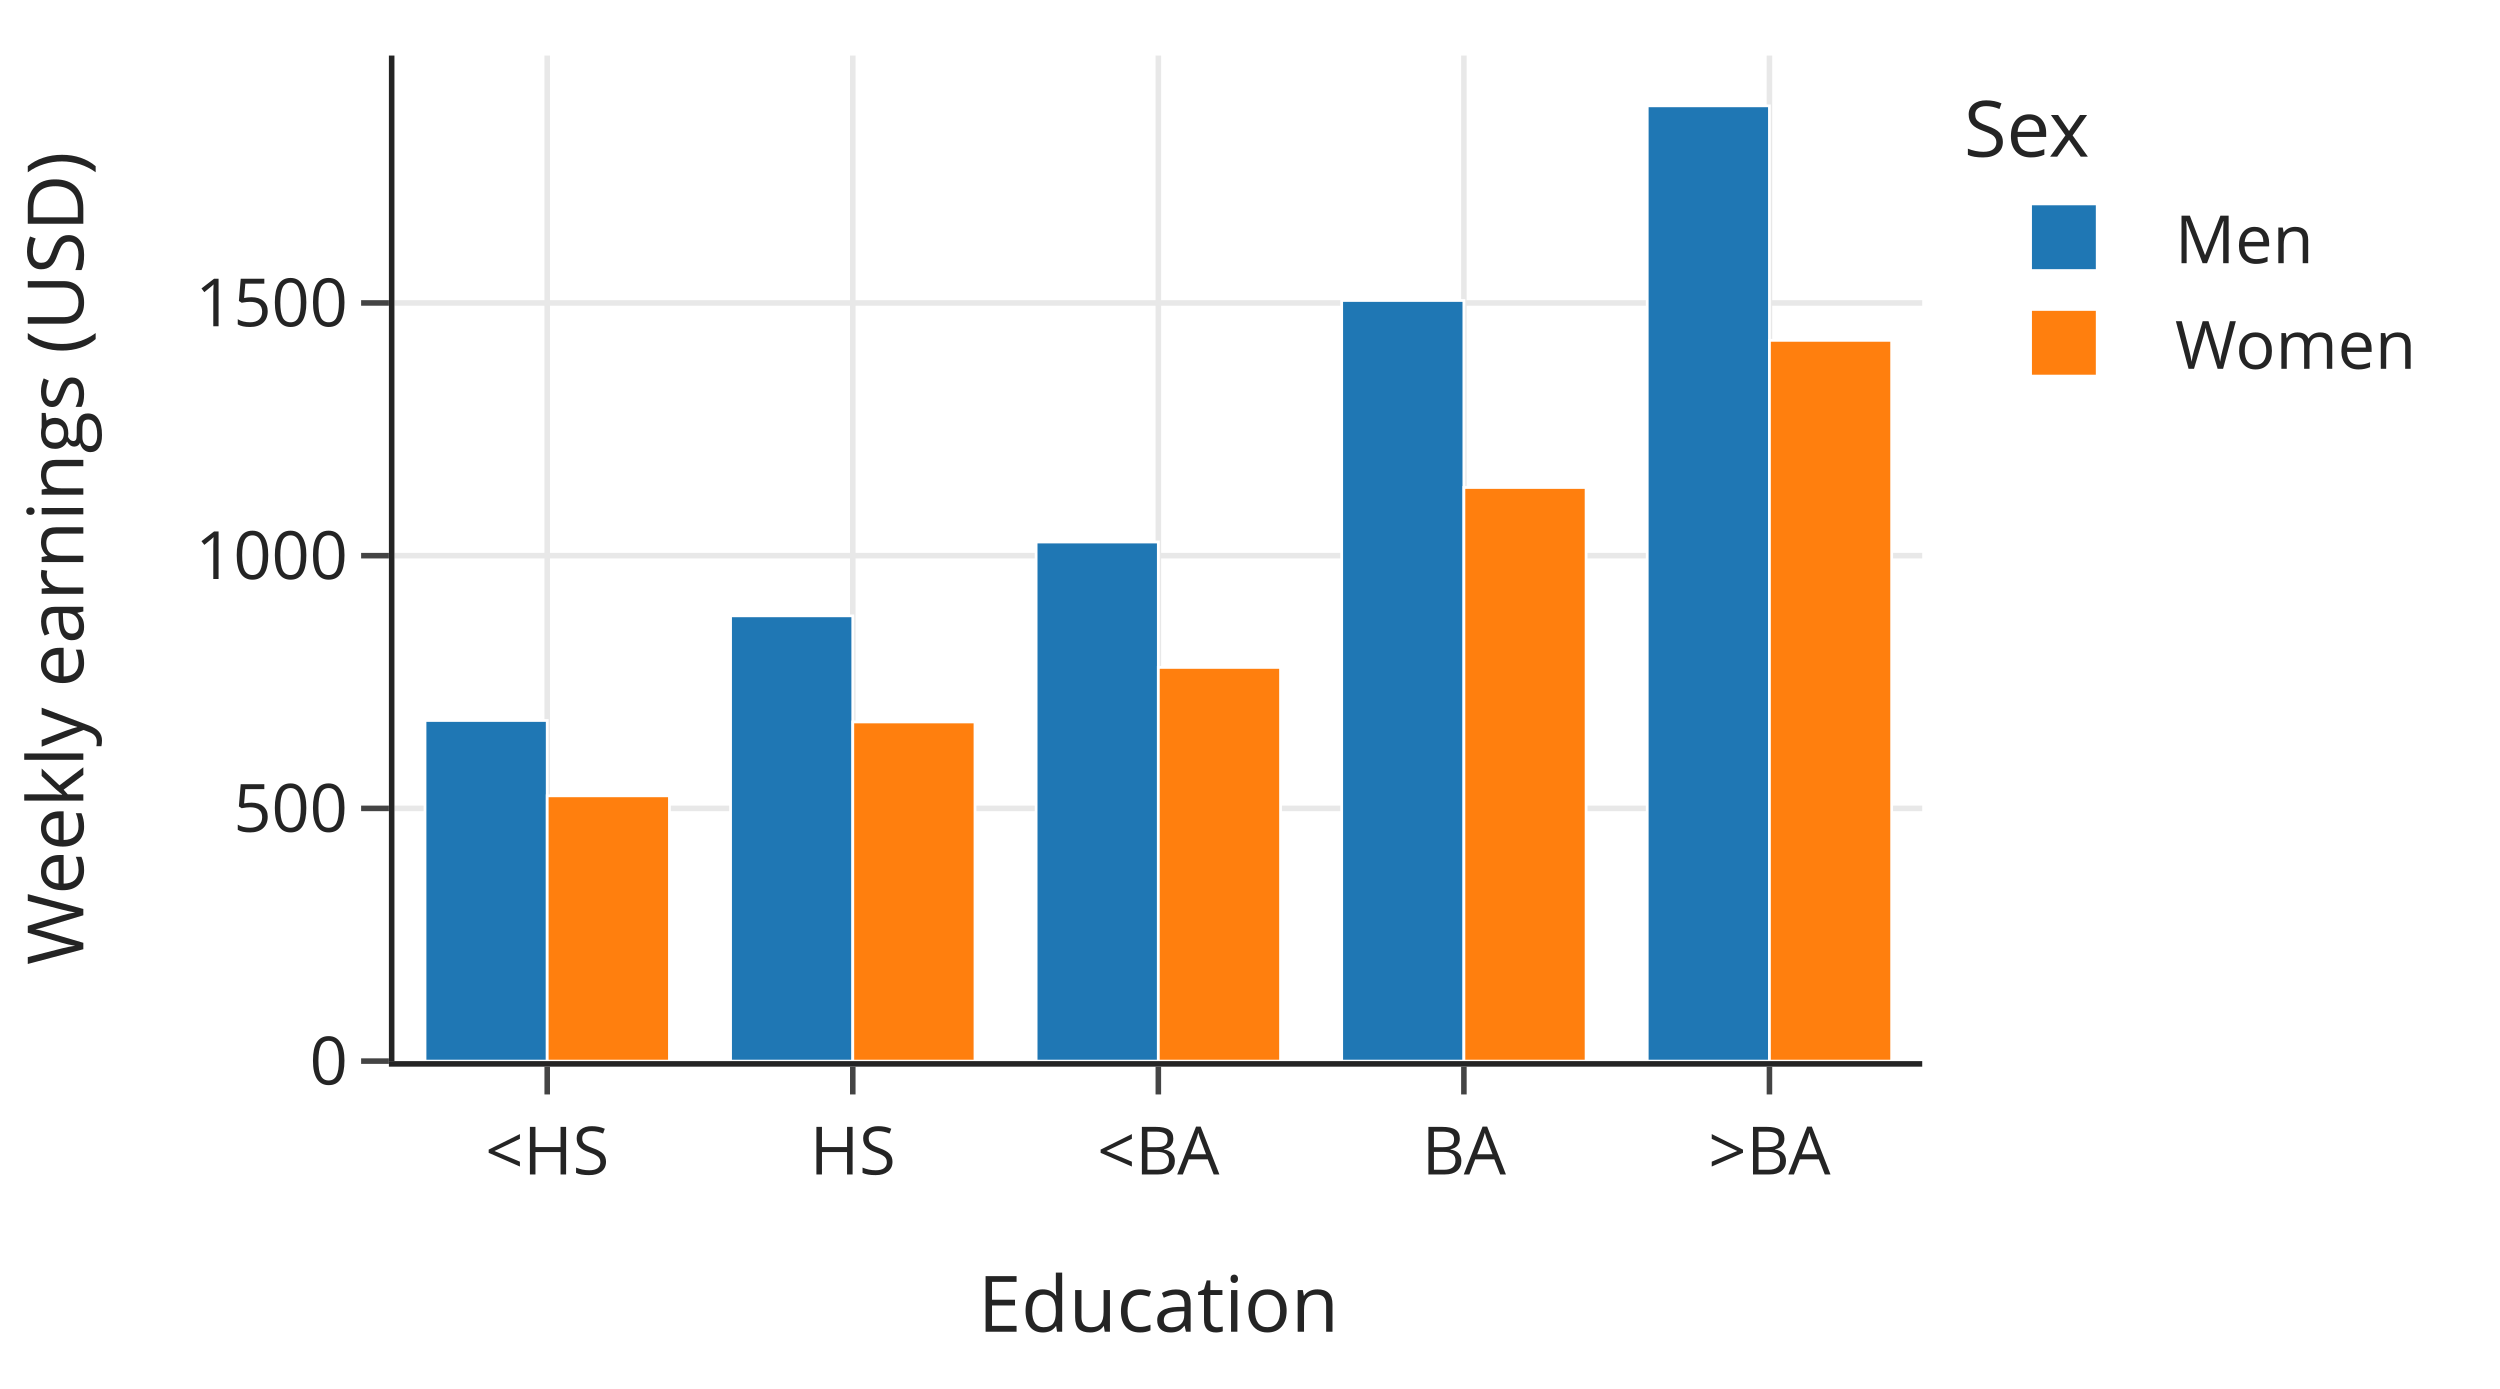
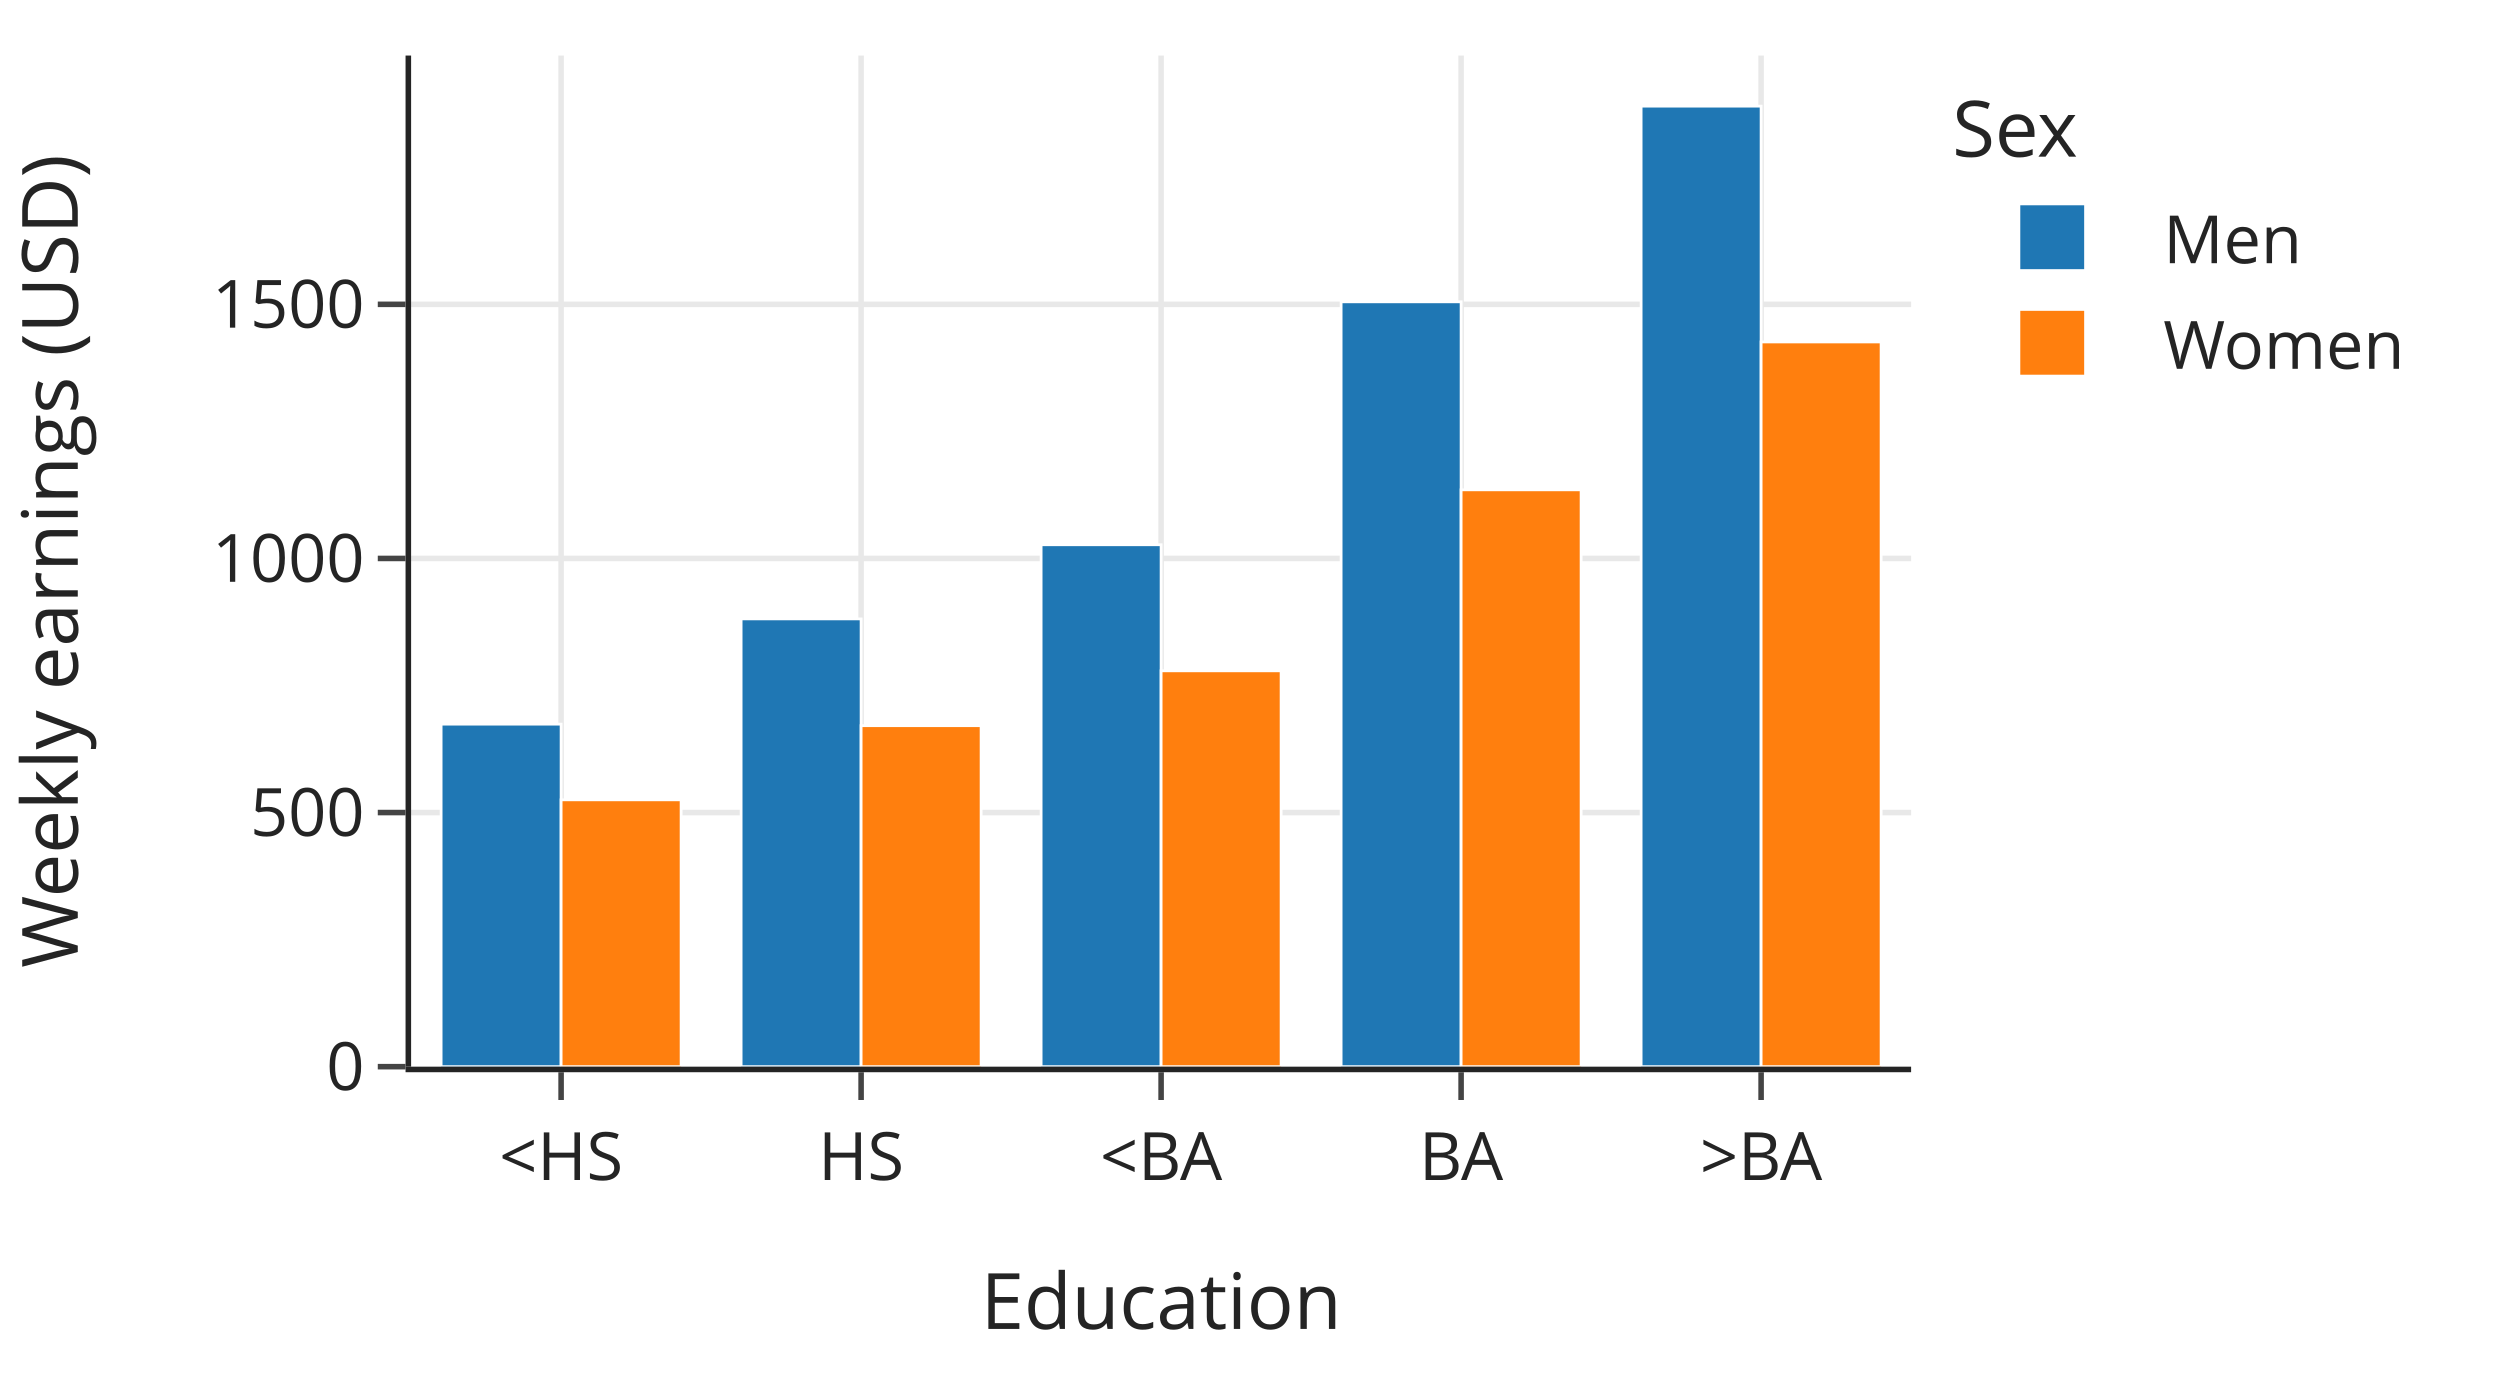
<svg xmlns="http://www.w3.org/2000/svg" class="main-svg" width="450" height="250" style="" viewBox="0 0 450 250">
  <rect x="0" y="0" width="450" height="250" style="fill: rgb(255, 255, 255); fill-opacity: 1;" />
-   <defs id="defs-8a1c3d">
+   <defs id="defs-b40a2c">
    <g class="clips">
-       <clipPath id="clip8a1c3dxyplot" class="plotclip">
-         <rect width="275" height="181" />
-       </clipPath>
-       <clipPath class="axesclip" id="clip8a1c3dx">
-         <rect x="71" y="0" width="275" height="250" />
-       </clipPath>
-       <clipPath class="axesclip" id="clip8a1c3dy">
-         <rect x="0" y="10" width="450" height="181" />
-       </clipPath>
-       <clipPath class="axesclip" id="clip8a1c3dxy">
-         <rect x="71" y="10" width="275" height="181" />
+       <clipPath id="clipb40a2cxyplot" class="plotclip">
+         <rect width="270" height="182" />
+       </clipPath>
+       <clipPath class="axesclip" id="clipb40a2cx">
+         <rect x="74" y="0" width="270" height="250" />
+       </clipPath>
+       <clipPath class="axesclip" id="clipb40a2cy">
+         <rect x="0" y="10" width="450" height="182" />
+       </clipPath>
+       <clipPath class="axesclip" id="clipb40a2cxy">
+         <rect x="74" y="10" width="270" height="182" />
      </clipPath>
    </g>
    <g class="gradients" />
    <g class="patterns" />
  </defs>
  <g class="bglayer" />
  <g class="layer-below">
    <g class="imagelayer" />
    <g class="shapelayer" />
  </g>
  <g class="cartesianlayer">
    <g class="subplot xy">
      <g class="layer-subplot">
        <g class="shapelayer" />
        <g class="imagelayer" />
      </g>
+       <g class="minor-gridlayer">
+         <g class="x" />
+         <g class="y" />
+       </g>
      <g class="gridlayer">
        <g class="x">
-           <path class="xgrid crisp" transform="translate(98.5,0)" d="M0,10v181" style="stroke: rgb(232, 232, 232); stroke-opacity: 1; stroke-width: 1px;" />
-           <path class="xgrid crisp" transform="translate(153.5,0)" d="M0,10v181" style="stroke: rgb(232, 232, 232); stroke-opacity: 1; stroke-width: 1px;" />
-           <path class="xgrid crisp" transform="translate(208.5,0)" d="M0,10v181" style="stroke: rgb(232, 232, 232); stroke-opacity: 1; stroke-width: 1px;" />
-           <path class="xgrid crisp" transform="translate(263.5,0)" d="M0,10v181" style="stroke: rgb(232, 232, 232); stroke-opacity: 1; stroke-width: 1px;" />
-           <path class="xgrid crisp" transform="translate(318.5,0)" d="M0,10v181" style="stroke: rgb(232, 232, 232); stroke-opacity: 1; stroke-width: 1px;" />
+           <path class="xgrid crisp" transform="translate(101,0)" d="M0,10v182" style="stroke: rgb(232, 232, 232); stroke-opacity: 1; stroke-width: 1px;" />
+           <path class="xgrid crisp" transform="translate(155,0)" d="M0,10v182" style="stroke: rgb(232, 232, 232); stroke-opacity: 1; stroke-width: 1px;" />
+           <path class="xgrid crisp" transform="translate(209,0)" d="M0,10v182" style="stroke: rgb(232, 232, 232); stroke-opacity: 1; stroke-width: 1px;" />
+           <path class="xgrid crisp" transform="translate(263,0)" d="M0,10v182" style="stroke: rgb(232, 232, 232); stroke-opacity: 1; stroke-width: 1px;" />
+           <path class="xgrid crisp" transform="translate(317,0)" d="M0,10v182" style="stroke: rgb(232, 232, 232); stroke-opacity: 1; stroke-width: 1px;" />
        </g>
        <g class="y">
-           <path class="ygrid crisp" transform="translate(0,145.51)" d="M71,0h275" style="stroke: rgb(232, 232, 232); stroke-opacity: 1; stroke-width: 1px;" />
-           <path class="ygrid crisp" transform="translate(0,100.02)" d="M71,0h275" style="stroke: rgb(232, 232, 232); stroke-opacity: 1; stroke-width: 1px;" />
-           <path class="ygrid crisp" transform="translate(0,54.53)" d="M71,0h275" style="stroke: rgb(232, 232, 232); stroke-opacity: 1; stroke-width: 1px;" />
+           <path class="ygrid crisp" transform="translate(0,146.26)" d="M74,0h270" style="stroke: rgb(232, 232, 232); stroke-opacity: 1; stroke-width: 1px;" />
+           <path class="ygrid crisp" transform="translate(0,100.52)" d="M74,0h270" style="stroke: rgb(232, 232, 232); stroke-opacity: 1; stroke-width: 1px;" />
+           <path class="ygrid crisp" transform="translate(0,54.78)" d="M74,0h270" style="stroke: rgb(232, 232, 232); stroke-opacity: 1; stroke-width: 1px;" />
        </g>
      </g>
      <g class="zerolinelayer" />
      <path class="xlines-below" />
      <path class="ylines-below" />
      <g class="overlines-below" />
      <g class="xaxislayer-below" />
      <g class="yaxislayer-below" />
      <g class="overaxes-below" />
-       <g class="plot" transform="translate(71,10)" clip-path="url(#clip8a1c3dxyplot)">
+       <g class="plot" transform="translate(74,10)" clip-path="url(#clipb40a2cxyplot)">
        <g class="barlayer mlayer">
          <g class="trace bars" style="opacity: 1;">
            <g class="points">
              <g class="point">
-                 <path d="M5.5,181V119.68H27.5V181Z" style="vector-effect: non-scaling-stroke; opacity: 1; stroke-width: 0.5px; fill: rgb(31, 119, 180); fill-opacity: 1; stroke: rgb(255, 255, 255); stroke-opacity: 1;" />
-               </g>
-               <g class="point">
-                 <path d="M60.5,181V100.85H82.5V181Z" style="vector-effect: non-scaling-stroke; opacity: 1; stroke-width: 0.5px; fill: rgb(31, 119, 180); fill-opacity: 1; stroke: rgb(255, 255, 255); stroke-opacity: 1;" />
-               </g>
-               <g class="point">
-                 <path d="M115.5,181V87.56H137.5V181Z" style="vector-effect: non-scaling-stroke; opacity: 1; stroke-width: 0.5px; fill: rgb(31, 119, 180); fill-opacity: 1; stroke: rgb(255, 255, 255); stroke-opacity: 1;" />
-               </g>
-               <g class="point">
-                 <path d="M170.5,181V44.08H192.5V181Z" style="vector-effect: non-scaling-stroke; opacity: 1; stroke-width: 0.5px; fill: rgb(31, 119, 180); fill-opacity: 1; stroke: rgb(255, 255, 255); stroke-opacity: 1;" />
-               </g>
-               <g class="point">
-                 <path d="M225.5,181V9.05H247.5V181Z" style="vector-effect: non-scaling-stroke; opacity: 1; stroke-width: 0.5px; fill: rgb(31, 119, 180); fill-opacity: 1; stroke: rgb(255, 255, 255); stroke-opacity: 1;" />
+                 <path d="M5.4,182V120.34H27V182Z" style="vector-effect: none; opacity: 1; stroke-width: 0.5px; fill: rgb(31, 119, 180); fill-opacity: 1; stroke: rgb(255, 255, 255); stroke-opacity: 1;" />
+               </g>
+               <g class="point">
+                 <path d="M59.4,182V101.4H81V182Z" style="vector-effect: none; opacity: 1; stroke-width: 0.5px; fill: rgb(31, 119, 180); fill-opacity: 1; stroke: rgb(255, 255, 255); stroke-opacity: 1;" />
+               </g>
+               <g class="point">
+                 <path d="M113.4,182V88.05H135V182Z" style="vector-effect: none; opacity: 1; stroke-width: 0.5px; fill: rgb(31, 119, 180); fill-opacity: 1; stroke: rgb(255, 255, 255); stroke-opacity: 1;" />
+               </g>
+               <g class="point">
+                 <path d="M167.4,182V44.32H189V182Z" style="vector-effect: none; opacity: 1; stroke-width: 0.5px; fill: rgb(31, 119, 180); fill-opacity: 1; stroke: rgb(255, 255, 255); stroke-opacity: 1;" />
+               </g>
+               <g class="point">
+                 <path d="M221.4,182V9.1H243V182Z" style="vector-effect: none; opacity: 1; stroke-width: 0.5px; fill: rgb(31, 119, 180); fill-opacity: 1; stroke: rgb(255, 255, 255); stroke-opacity: 1;" />
              </g>
            </g>
          </g>
          <g class="trace bars" style="opacity: 1;">
            <g class="points">
              <g class="point">
-                 <path d="M27.5,181V133.24H49.5V181Z" style="vector-effect: non-scaling-stroke; opacity: 1; stroke-width: 0.5px; fill: rgb(255, 127, 14); fill-opacity: 1; stroke: rgb(255, 255, 255); stroke-opacity: 1;" />
-               </g>
-               <g class="point">
-                 <path d="M82.5,181V119.95H104.5V181Z" style="vector-effect: non-scaling-stroke; opacity: 1; stroke-width: 0.5px; fill: rgb(255, 127, 14); fill-opacity: 1; stroke: rgb(255, 255, 255); stroke-opacity: 1;" />
-               </g>
-               <g class="point">
-                 <path d="M137.5,181V110.13H159.5V181Z" style="vector-effect: non-scaling-stroke; opacity: 1; stroke-width: 0.5px; fill: rgb(255, 127, 14); fill-opacity: 1; stroke: rgb(255, 255, 255); stroke-opacity: 1;" />
-               </g>
-               <g class="point">
-                 <path d="M192.5,181V77.74H214.5V181Z" style="vector-effect: non-scaling-stroke; opacity: 1; stroke-width: 0.5px; fill: rgb(255, 127, 14); fill-opacity: 1; stroke: rgb(255, 255, 255); stroke-opacity: 1;" />
-               </g>
-               <g class="point">
-                 <path d="M247.5,181V51.26H269.5V181Z" style="vector-effect: non-scaling-stroke; opacity: 1; stroke-width: 0.5px; fill: rgb(255, 127, 14); fill-opacity: 1; stroke: rgb(255, 255, 255); stroke-opacity: 1;" />
+                 <path d="M27,182V133.97H48.6V182Z" style="vector-effect: none; opacity: 1; stroke-width: 0.5px; fill: rgb(255, 127, 14); fill-opacity: 1; stroke: rgb(255, 255, 255); stroke-opacity: 1;" />
+               </g>
+               <g class="point">
+                 <path d="M81,182V120.62H102.6V182Z" style="vector-effect: none; opacity: 1; stroke-width: 0.5px; fill: rgb(255, 127, 14); fill-opacity: 1; stroke: rgb(255, 255, 255); stroke-opacity: 1;" />
+               </g>
+               <g class="point">
+                 <path d="M135,182V110.74H156.6V182Z" style="vector-effect: none; opacity: 1; stroke-width: 0.5px; fill: rgb(255, 127, 14); fill-opacity: 1; stroke: rgb(255, 255, 255); stroke-opacity: 1;" />
+               </g>
+               <g class="point">
+                 <path d="M189,182V78.17H210.6V182Z" style="vector-effect: none; opacity: 1; stroke-width: 0.5px; fill: rgb(255, 127, 14); fill-opacity: 1; stroke: rgb(255, 255, 255); stroke-opacity: 1;" />
+               </g>
+               <g class="point">
+                 <path d="M243,182V51.55H264.6V182Z" style="vector-effect: none; opacity: 1; stroke-width: 0.5px; fill: rgb(255, 127, 14); fill-opacity: 1; stroke: rgb(255, 255, 255); stroke-opacity: 1;" />
              </g>
            </g>
          </g>
        </g>
      </g>
      <g class="overplot" />
-       <path class="xlines-above crisp" d="M70,191.5H346" style="fill: none; stroke-width: 1px; stroke: rgb(36, 36, 36); stroke-opacity: 1;" />
-       <path class="ylines-above crisp" d="M70.5,10V191" style="fill: none; stroke-width: 1px; stroke: rgb(36, 36, 36); stroke-opacity: 1;" />
+       <path class="xlines-above crisp" d="M73,192.5H344" style="fill: none; stroke-width: 1px; stroke: rgb(36, 36, 36); stroke-opacity: 1;" />
+       <path class="ylines-above crisp" d="M73.5,10V192" style="fill: none; stroke-width: 1px; stroke: rgb(36, 36, 36); stroke-opacity: 1;" />
      <g class="overlines-above" />
      <g class="xaxislayer-above">
-         <path class="xtick ticks crisp" d="M0,192v5" transform="translate(98.5,0)" style="stroke: rgb(68, 68, 68); stroke-opacity: 1; stroke-width: 1px;" />
-         <path class="xtick ticks crisp" d="M0,192v5" transform="translate(153.5,0)" style="stroke: rgb(68, 68, 68); stroke-opacity: 1; stroke-width: 1px;" />
-         <path class="xtick ticks crisp" d="M0,192v5" transform="translate(208.5,0)" style="stroke: rgb(68, 68, 68); stroke-opacity: 1; stroke-width: 1px;" />
-         <path class="xtick ticks crisp" d="M0,192v5" transform="translate(263.5,0)" style="stroke: rgb(68, 68, 68); stroke-opacity: 1; stroke-width: 1px;" />
-         <path class="xtick ticks crisp" d="M0,192v5" transform="translate(318.5,0)" style="stroke: rgb(68, 68, 68); stroke-opacity: 1; stroke-width: 1px;" />
-         <g class="xtick">
-           <text text-anchor="middle" x="0" y="211.4" transform="translate(98.5,0)" style="font-family: 'Open Sans', verdana, arial, sans-serif; font-size: 12px; fill: rgb(36, 36, 36); fill-opacity: 1; white-space: pre; opacity: 1;">&lt;HS</text>
-         </g>
-         <g class="xtick">
-           <text text-anchor="middle" x="0" y="211.4" transform="translate(153.5,0)" style="font-family: 'Open Sans', verdana, arial, sans-serif; font-size: 12px; fill: rgb(36, 36, 36); fill-opacity: 1; white-space: pre; opacity: 1;">HS</text>
-         </g>
-         <g class="xtick">
-           <text text-anchor="middle" x="0" y="211.4" transform="translate(208.5,0)" style="font-family: 'Open Sans', verdana, arial, sans-serif; font-size: 12px; fill: rgb(36, 36, 36); fill-opacity: 1; white-space: pre; opacity: 1;">&lt;BA</text>
-         </g>
-         <g class="xtick">
-           <text text-anchor="middle" x="0" y="211.4" transform="translate(263.5,0)" style="font-family: 'Open Sans', verdana, arial, sans-serif; font-size: 12px; fill: rgb(36, 36, 36); fill-opacity: 1; white-space: pre; opacity: 1;">BA</text>
-         </g>
-         <g class="xtick">
-           <text text-anchor="middle" x="0" y="211.4" transform="translate(318.5,0)" style="font-family: 'Open Sans', verdana, arial, sans-serif; font-size: 12px; fill: rgb(36, 36, 36); fill-opacity: 1; white-space: pre; opacity: 1;">&gt;BA</text>
+         <path class="xtick ticks crisp" d="M0,193v5" transform="translate(101,0)" style="stroke: rgb(68, 68, 68); stroke-opacity: 1; stroke-width: 1px;" />
+         <path class="xtick ticks crisp" d="M0,193v5" transform="translate(155,0)" style="stroke: rgb(68, 68, 68); stroke-opacity: 1; stroke-width: 1px;" />
+         <path class="xtick ticks crisp" d="M0,193v5" transform="translate(209,0)" style="stroke: rgb(68, 68, 68); stroke-opacity: 1; stroke-width: 1px;" />
+         <path class="xtick ticks crisp" d="M0,193v5" transform="translate(263,0)" style="stroke: rgb(68, 68, 68); stroke-opacity: 1; stroke-width: 1px;" />
+         <path class="xtick ticks crisp" d="M0,193v5" transform="translate(317,0)" style="stroke: rgb(68, 68, 68); stroke-opacity: 1; stroke-width: 1px;" />
+         <g class="xtick">
+           <text text-anchor="middle" x="0" y="212.4" transform="translate(101,0)" style="font-family: 'Open Sans', verdana, arial, sans-serif; font-size: 12px; fill: rgb(36, 36, 36); fill-opacity: 1; white-space: pre; opacity: 1;">&lt;HS</text>
+         </g>
+         <g class="xtick">
+           <text text-anchor="middle" x="0" y="212.4" transform="translate(155,0)" style="font-family: 'Open Sans', verdana, arial, sans-serif; font-size: 12px; fill: rgb(36, 36, 36); fill-opacity: 1; white-space: pre; opacity: 1;">HS</text>
+         </g>
+         <g class="xtick">
+           <text text-anchor="middle" x="0" y="212.4" transform="translate(209,0)" style="font-family: 'Open Sans', verdana, arial, sans-serif; font-size: 12px; fill: rgb(36, 36, 36); fill-opacity: 1; white-space: pre; opacity: 1;">&lt;BA</text>
+         </g>
+         <g class="xtick">
+           <text text-anchor="middle" x="0" y="212.4" transform="translate(263,0)" style="font-family: 'Open Sans', verdana, arial, sans-serif; font-size: 12px; fill: rgb(36, 36, 36); fill-opacity: 1; white-space: pre; opacity: 1;">BA</text>
+         </g>
+         <g class="xtick">
+           <text text-anchor="middle" x="0" y="212.4" transform="translate(317,0)" style="font-family: 'Open Sans', verdana, arial, sans-serif; font-size: 12px; fill: rgb(36, 36, 36); fill-opacity: 1; white-space: pre; opacity: 1;">&gt;BA</text>
        </g>
      </g>
      <g class="yaxislayer-above">
-         <path class="ytick ticks crisp" d="M70,0h-5" transform="translate(0,191)" style="stroke: rgb(68, 68, 68); stroke-opacity: 1; stroke-width: 1px;" />
-         <path class="ytick ticks crisp" d="M70,0h-5" transform="translate(0,145.51)" style="stroke: rgb(68, 68, 68); stroke-opacity: 1; stroke-width: 1px;" />
-         <path class="ytick ticks crisp" d="M70,0h-5" transform="translate(0,100.02)" style="stroke: rgb(68, 68, 68); stroke-opacity: 1; stroke-width: 1px;" />
-         <path class="ytick ticks crisp" d="M70,0h-5" transform="translate(0,54.53)" style="stroke: rgb(68, 68, 68); stroke-opacity: 1; stroke-width: 1px;" />
-         <g class="ytick">
-           <text text-anchor="end" x="62.6" y="4.2" transform="translate(0,191)" style="font-family: 'Open Sans', verdana, arial, sans-serif; font-size: 12px; fill: rgb(36, 36, 36); fill-opacity: 1; white-space: pre; opacity: 1;">0</text>
-         </g>
-         <g class="ytick">
-           <text text-anchor="end" x="62.6" y="4.2" style="font-family: 'Open Sans', verdana, arial, sans-serif; font-size: 12px; fill: rgb(36, 36, 36); fill-opacity: 1; white-space: pre; opacity: 1;" transform="translate(0,145.51)">500</text>
-         </g>
-         <g class="ytick">
-           <text text-anchor="end" x="62.6" y="4.2" style="font-family: 'Open Sans', verdana, arial, sans-serif; font-size: 12px; fill: rgb(36, 36, 36); fill-opacity: 1; white-space: pre; opacity: 1;" transform="translate(0,100.02)">1000</text>
-         </g>
-         <g class="ytick">
-           <text text-anchor="end" x="62.6" y="4.2" style="font-family: 'Open Sans', verdana, arial, sans-serif; font-size: 12px; fill: rgb(36, 36, 36); fill-opacity: 1; white-space: pre; opacity: 1;" transform="translate(0,54.53)">1500</text>
+         <path class="ytick ticks crisp" d="M73,0h-5" transform="translate(0,192)" style="stroke: rgb(68, 68, 68); stroke-opacity: 1; stroke-width: 1px;" />
+         <path class="ytick ticks crisp" d="M73,0h-5" transform="translate(0,146.26)" style="stroke: rgb(68, 68, 68); stroke-opacity: 1; stroke-width: 1px;" />
+         <path class="ytick ticks crisp" d="M73,0h-5" transform="translate(0,100.52)" style="stroke: rgb(68, 68, 68); stroke-opacity: 1; stroke-width: 1px;" />
+         <path class="ytick ticks crisp" d="M73,0h-5" transform="translate(0,54.78)" style="stroke: rgb(68, 68, 68); stroke-opacity: 1; stroke-width: 1px;" />
+         <g class="ytick">
+           <text text-anchor="end" x="65.6" y="4.2" transform="translate(0,192)" style="font-family: 'Open Sans', verdana, arial, sans-serif; font-size: 12px; fill: rgb(36, 36, 36); fill-opacity: 1; white-space: pre; opacity: 1;">0</text>
+         </g>
+         <g class="ytick">
+           <text text-anchor="end" x="65.6" y="4.2" style="font-family: 'Open Sans', verdana, arial, sans-serif; font-size: 12px; fill: rgb(36, 36, 36); fill-opacity: 1; white-space: pre; opacity: 1;" transform="translate(0,146.26)">500</text>
+         </g>
+         <g class="ytick">
+           <text text-anchor="end" x="65.6" y="4.2" style="font-family: 'Open Sans', verdana, arial, sans-serif; font-size: 12px; fill: rgb(36, 36, 36); fill-opacity: 1; white-space: pre; opacity: 1;" transform="translate(0,100.52)">1000</text>
+         </g>
+         <g class="ytick">
+           <text text-anchor="end" x="65.6" y="4.2" style="font-family: 'Open Sans', verdana, arial, sans-serif; font-size: 12px; fill: rgb(36, 36, 36); fill-opacity: 1; white-space: pre; opacity: 1;" transform="translate(0,54.78)">1500</text>
        </g>
      </g>
      <g class="overaxes-above" />
    </g>
  </g>
  <g class="polarlayer" />
  <g class="smithlayer" />
  <g class="ternarylayer" />
  <g class="geolayer" />
  <g class="funnelarealayer" />
  <g class="pielayer" />
  <g class="iciclelayer" />
  <g class="treemaplayer" />
  <g class="sunburstlayer" />
  <g class="glimages" />
-   <defs id="topdefs-8a1c3d">
+   <defs id="topdefs-b40a2c">
    <g class="clips" />
-     <clipPath id="legend8a1c3d">
-       <rect width="89" height="67" x="0" y="0" />
+     <clipPath id="legendb40a2c">
+       <rect width="91" height="67" x="0" y="0" />
    </clipPath>
  </defs>
  <g class="layer-above">
    <g class="imagelayer" />
    <g class="shapelayer" />
  </g>
  <g class="infolayer">
-     <g class="legend" pointer-events="all" transform="translate(351.5,10)">
-       <rect class="bg" shape-rendering="crispEdges" style="stroke: rgb(68, 68, 68); stroke-opacity: 1; fill: rgb(255, 255, 255); fill-opacity: 1; stroke-width: 0px;" width="89" height="67" x="0" y="0" />
-       <g class="scrollbox" transform="" clip-path="url(#legend8a1c3d)">
+     <g class="legend" pointer-events="all" transform="translate(349.4,10)">
+       <rect class="bg" shape-rendering="crispEdges" width="91" height="67" x="0" y="0" style="stroke: rgb(68, 68, 68); stroke-opacity: 1; fill: rgb(255, 255, 255); fill-opacity: 1; stroke-width: 0px;" />
+       <g class="scrollbox" transform="" clip-path="url(#legendb40a2c)">
        <text class="legendtitletext" text-anchor="start" x="2" y="18.2" style="font-family: 'Open Sans', verdana, arial, sans-serif; font-size: 14px; fill: rgb(36, 36, 36); fill-opacity: 1; white-space: pre;">Sex</text>
        <g class="groups" transform="">
          <g class="traces" transform="translate(0,32.7)" style="opacity: 1;">
            <text class="legendtext" text-anchor="start" x="40" y="4.68" style="font-family: 'Open Sans', verdana, arial, sans-serif; font-size: 12px; fill: rgb(36, 36, 36); fill-opacity: 1; white-space: pre;">Men</text>
            <g class="layers" style="opacity: 1;">
              <g class="legendfill" />
              <g class="legendlines" />
              <g class="legendsymbols">
                <g class="legendpoints">
                  <path class="legendundefined" d="M6,6H-6V-6H6Z" transform="translate(20,0)" style="stroke-width: 0.5px; fill: rgb(31, 119, 180); fill-opacity: 1; stroke: rgb(255, 255, 255); stroke-opacity: 1;" />
                </g>
              </g>
            </g>
-             <rect class="legendtoggle" x="0" y="-9.5" width="83.625" height="19" style="fill: rgb(0, 0, 0); fill-opacity: 0;" />
+             <rect class="legendtoggle" x="0" y="-9.5" width="85.562" height="19" style="fill: rgb(0, 0, 0); fill-opacity: 0;" />
          </g>
        </g>
        <g class="groups" transform="">
          <g class="traces" transform="translate(0,51.7)" style="opacity: 1;">
            <text class="legendtext" text-anchor="start" x="40" y="4.68" style="font-family: 'Open Sans', verdana, arial, sans-serif; font-size: 12px; fill: rgb(36, 36, 36); fill-opacity: 1; white-space: pre;">Women</text>
            <g class="layers" style="opacity: 1;">
              <g class="legendfill" />
              <g class="legendlines" />
              <g class="legendsymbols">
                <g class="legendpoints">
                  <path class="legendundefined" d="M6,6H-6V-6H6Z" transform="translate(20,0)" style="stroke-width: 0.5px; fill: rgb(255, 127, 14); fill-opacity: 1; stroke: rgb(255, 255, 255); stroke-opacity: 1;" />
                </g>
              </g>
            </g>
-             <rect class="legendtoggle" x="0" y="-9.5" width="83.625" height="19" style="fill: rgb(0, 0, 0); fill-opacity: 0;" />
-           </g>
-         </g>
-       </g>
-       <rect class="scrollbar" rx="20" ry="3" width="0" height="0" style="fill: rgb(128, 139, 164); fill-opacity: 1;" x="0" y="0" />
+             <rect class="legendtoggle" x="0" y="-9.5" width="85.562" height="19" style="fill: rgb(0, 0, 0); fill-opacity: 0;" />
+           </g>
+         </g>
+       </g>
+       <rect class="scrollbar" rx="20" ry="3" width="0" height="0" x="0" y="0" style="fill: rgb(128, 139, 164); fill-opacity: 1;" />
    </g>
    <g class="g-gtitle" />
    <g class="g-xtitle">
-       <text class="xtitle" x="208.5" y="239.706" text-anchor="middle" style="font-family: 'Open Sans', verdana, arial, sans-serif; font-size: 14px; fill: rgb(36, 36, 36); opacity: 1; font-weight: normal; white-space: pre;">Education</text>
-     </g>
-     <g class="g-ytitle" transform="translate(4.65918,0)">
-       <text class="ytitle" transform="rotate(-90,10.34063,100.5)" x="10.341" y="100.5" text-anchor="middle" style="font-family: 'Open Sans', verdana, arial, sans-serif; font-size: 14px; fill: rgb(36, 36, 36); opacity: 1; font-weight: normal; white-space: pre;">Weekly earnings (USD)</text>
+       <text class="xtitle" x="209" y="239.206" text-anchor="middle" style="font-family: 'Open Sans', verdana, arial, sans-serif; font-size: 14px; fill: rgb(36, 36, 36); opacity: 1; font-weight: normal; white-space: pre;">Education</text>
+     </g>
+     <g class="g-ytitle" transform="translate(3.22168,0)">
+       <text class="ytitle" transform="rotate(-90,10.77813,101)" x="10.778" y="101" text-anchor="middle" style="font-family: 'Open Sans', verdana, arial, sans-serif; font-size: 14px; fill: rgb(36, 36, 36); opacity: 1; font-weight: normal; white-space: pre;">Weekly earnings (USD)</text>
    </g>
  </g>
</svg>
